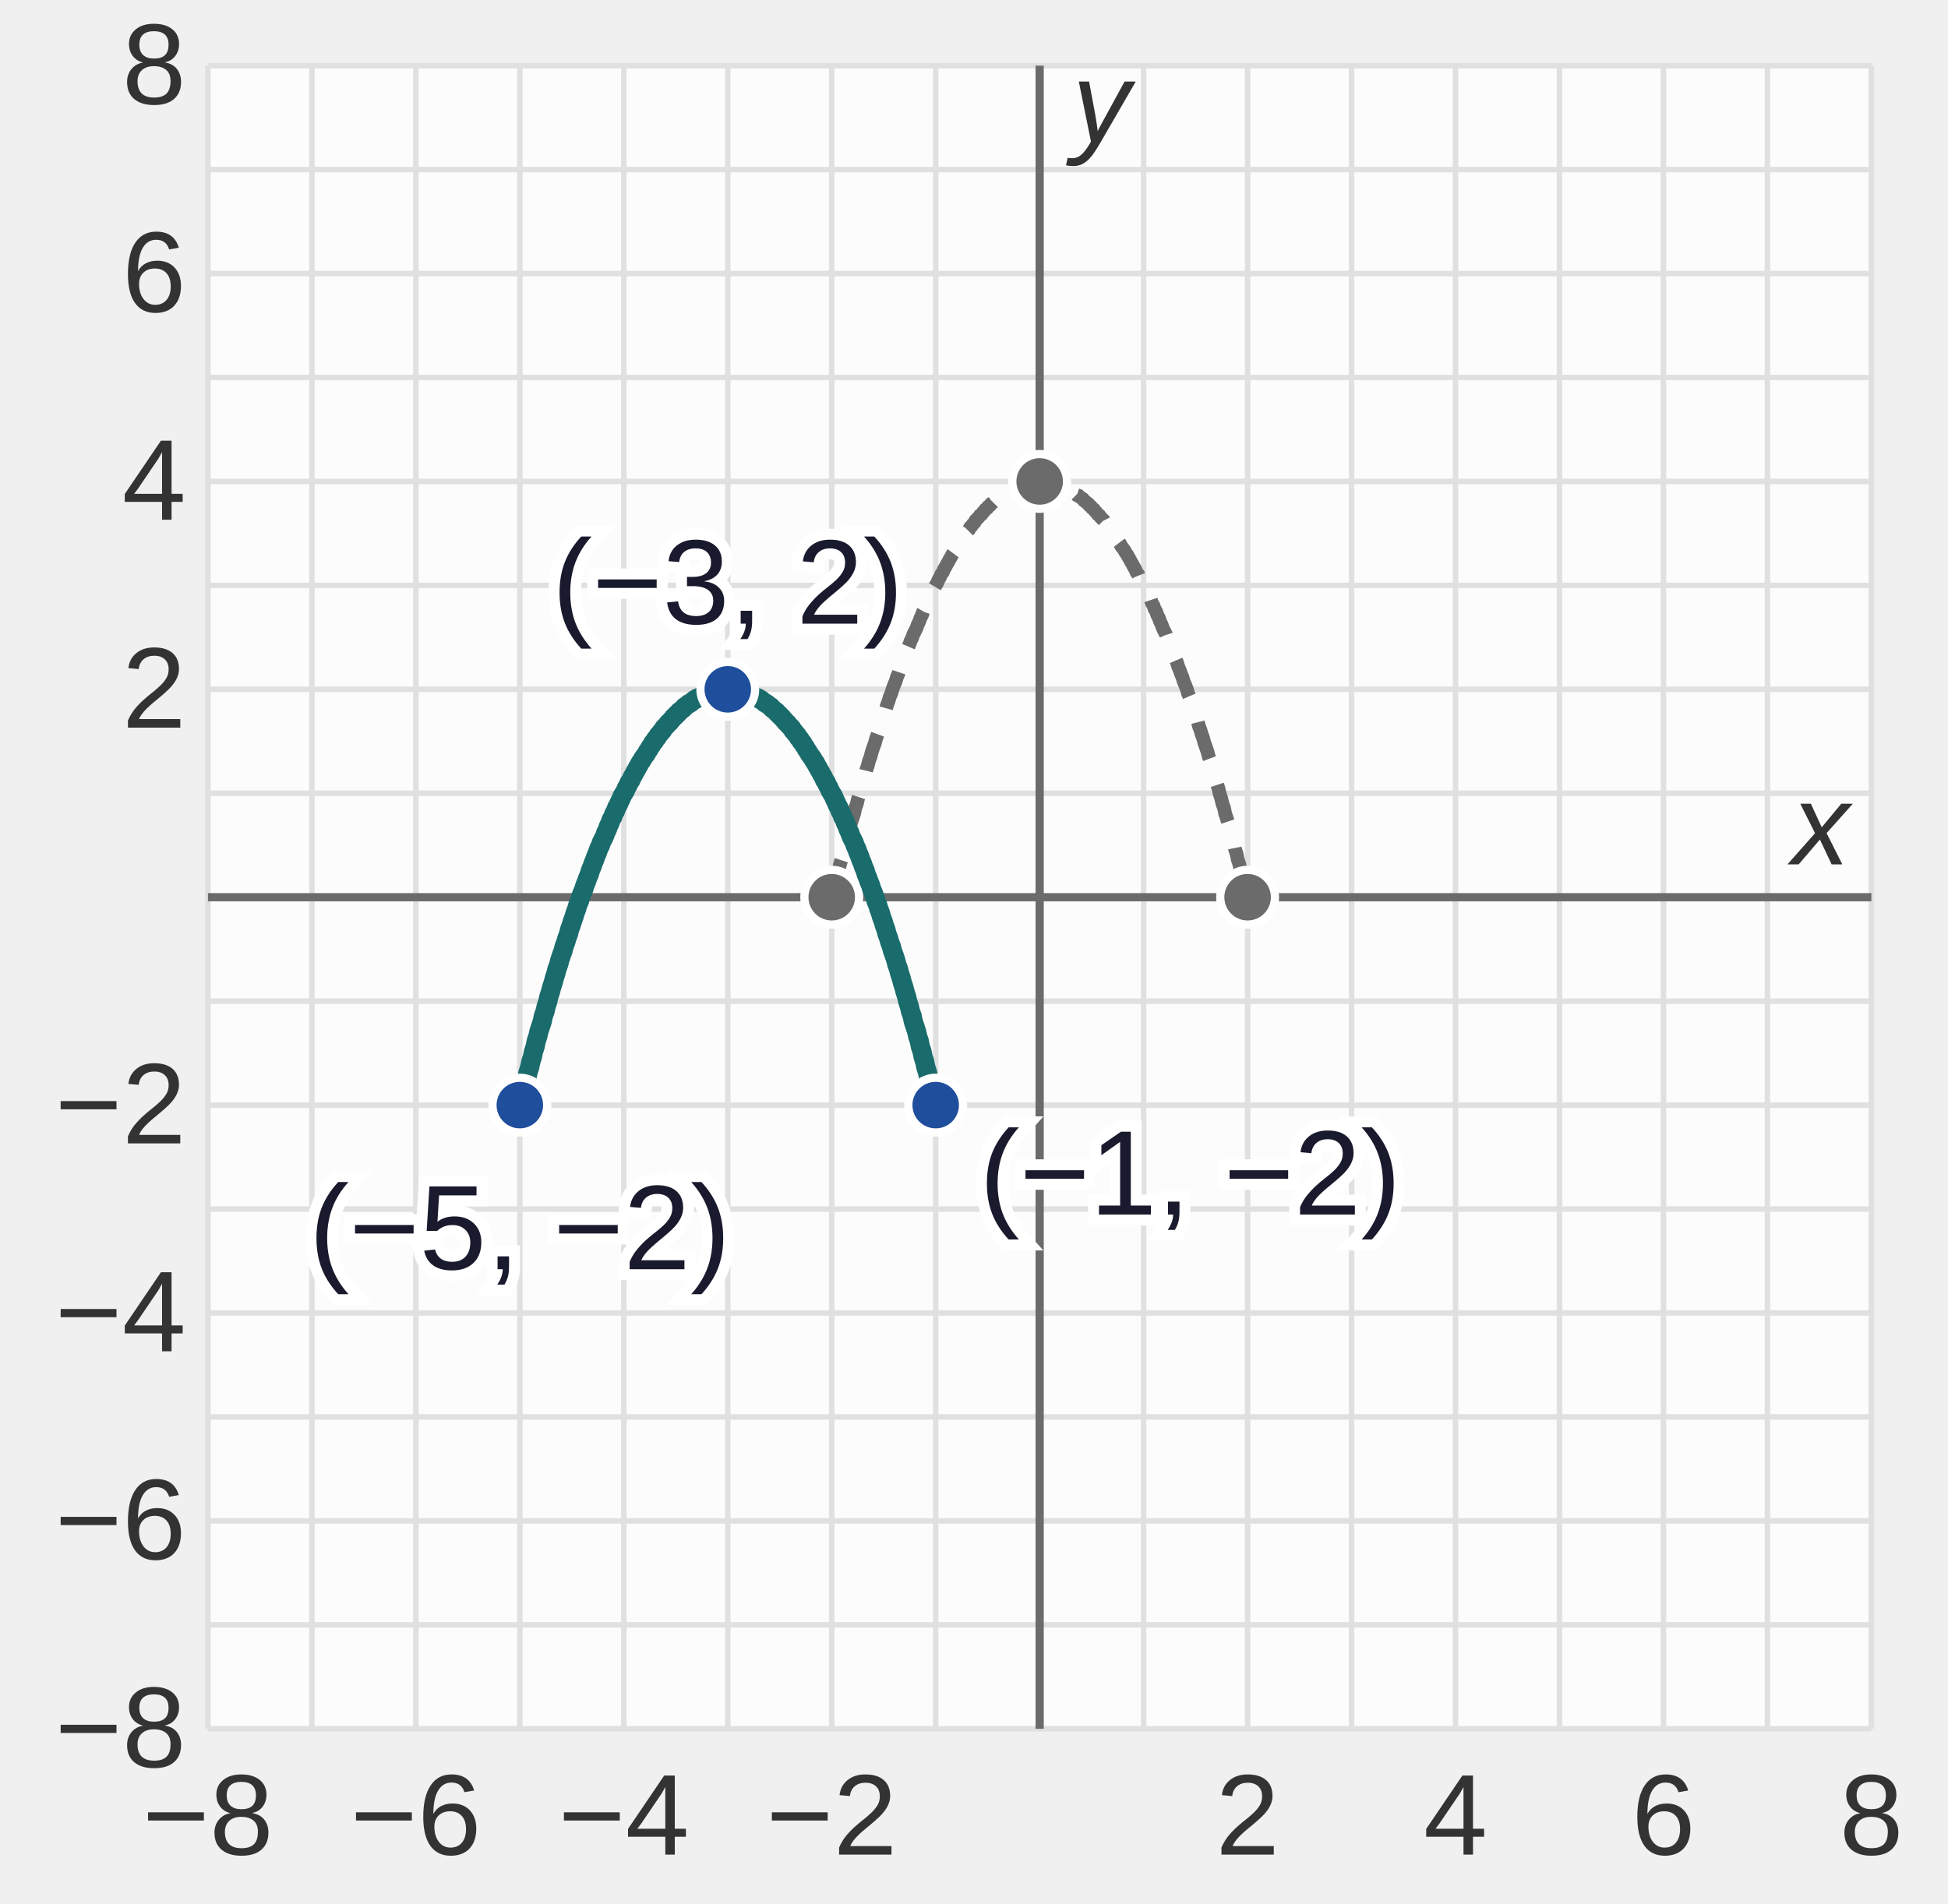
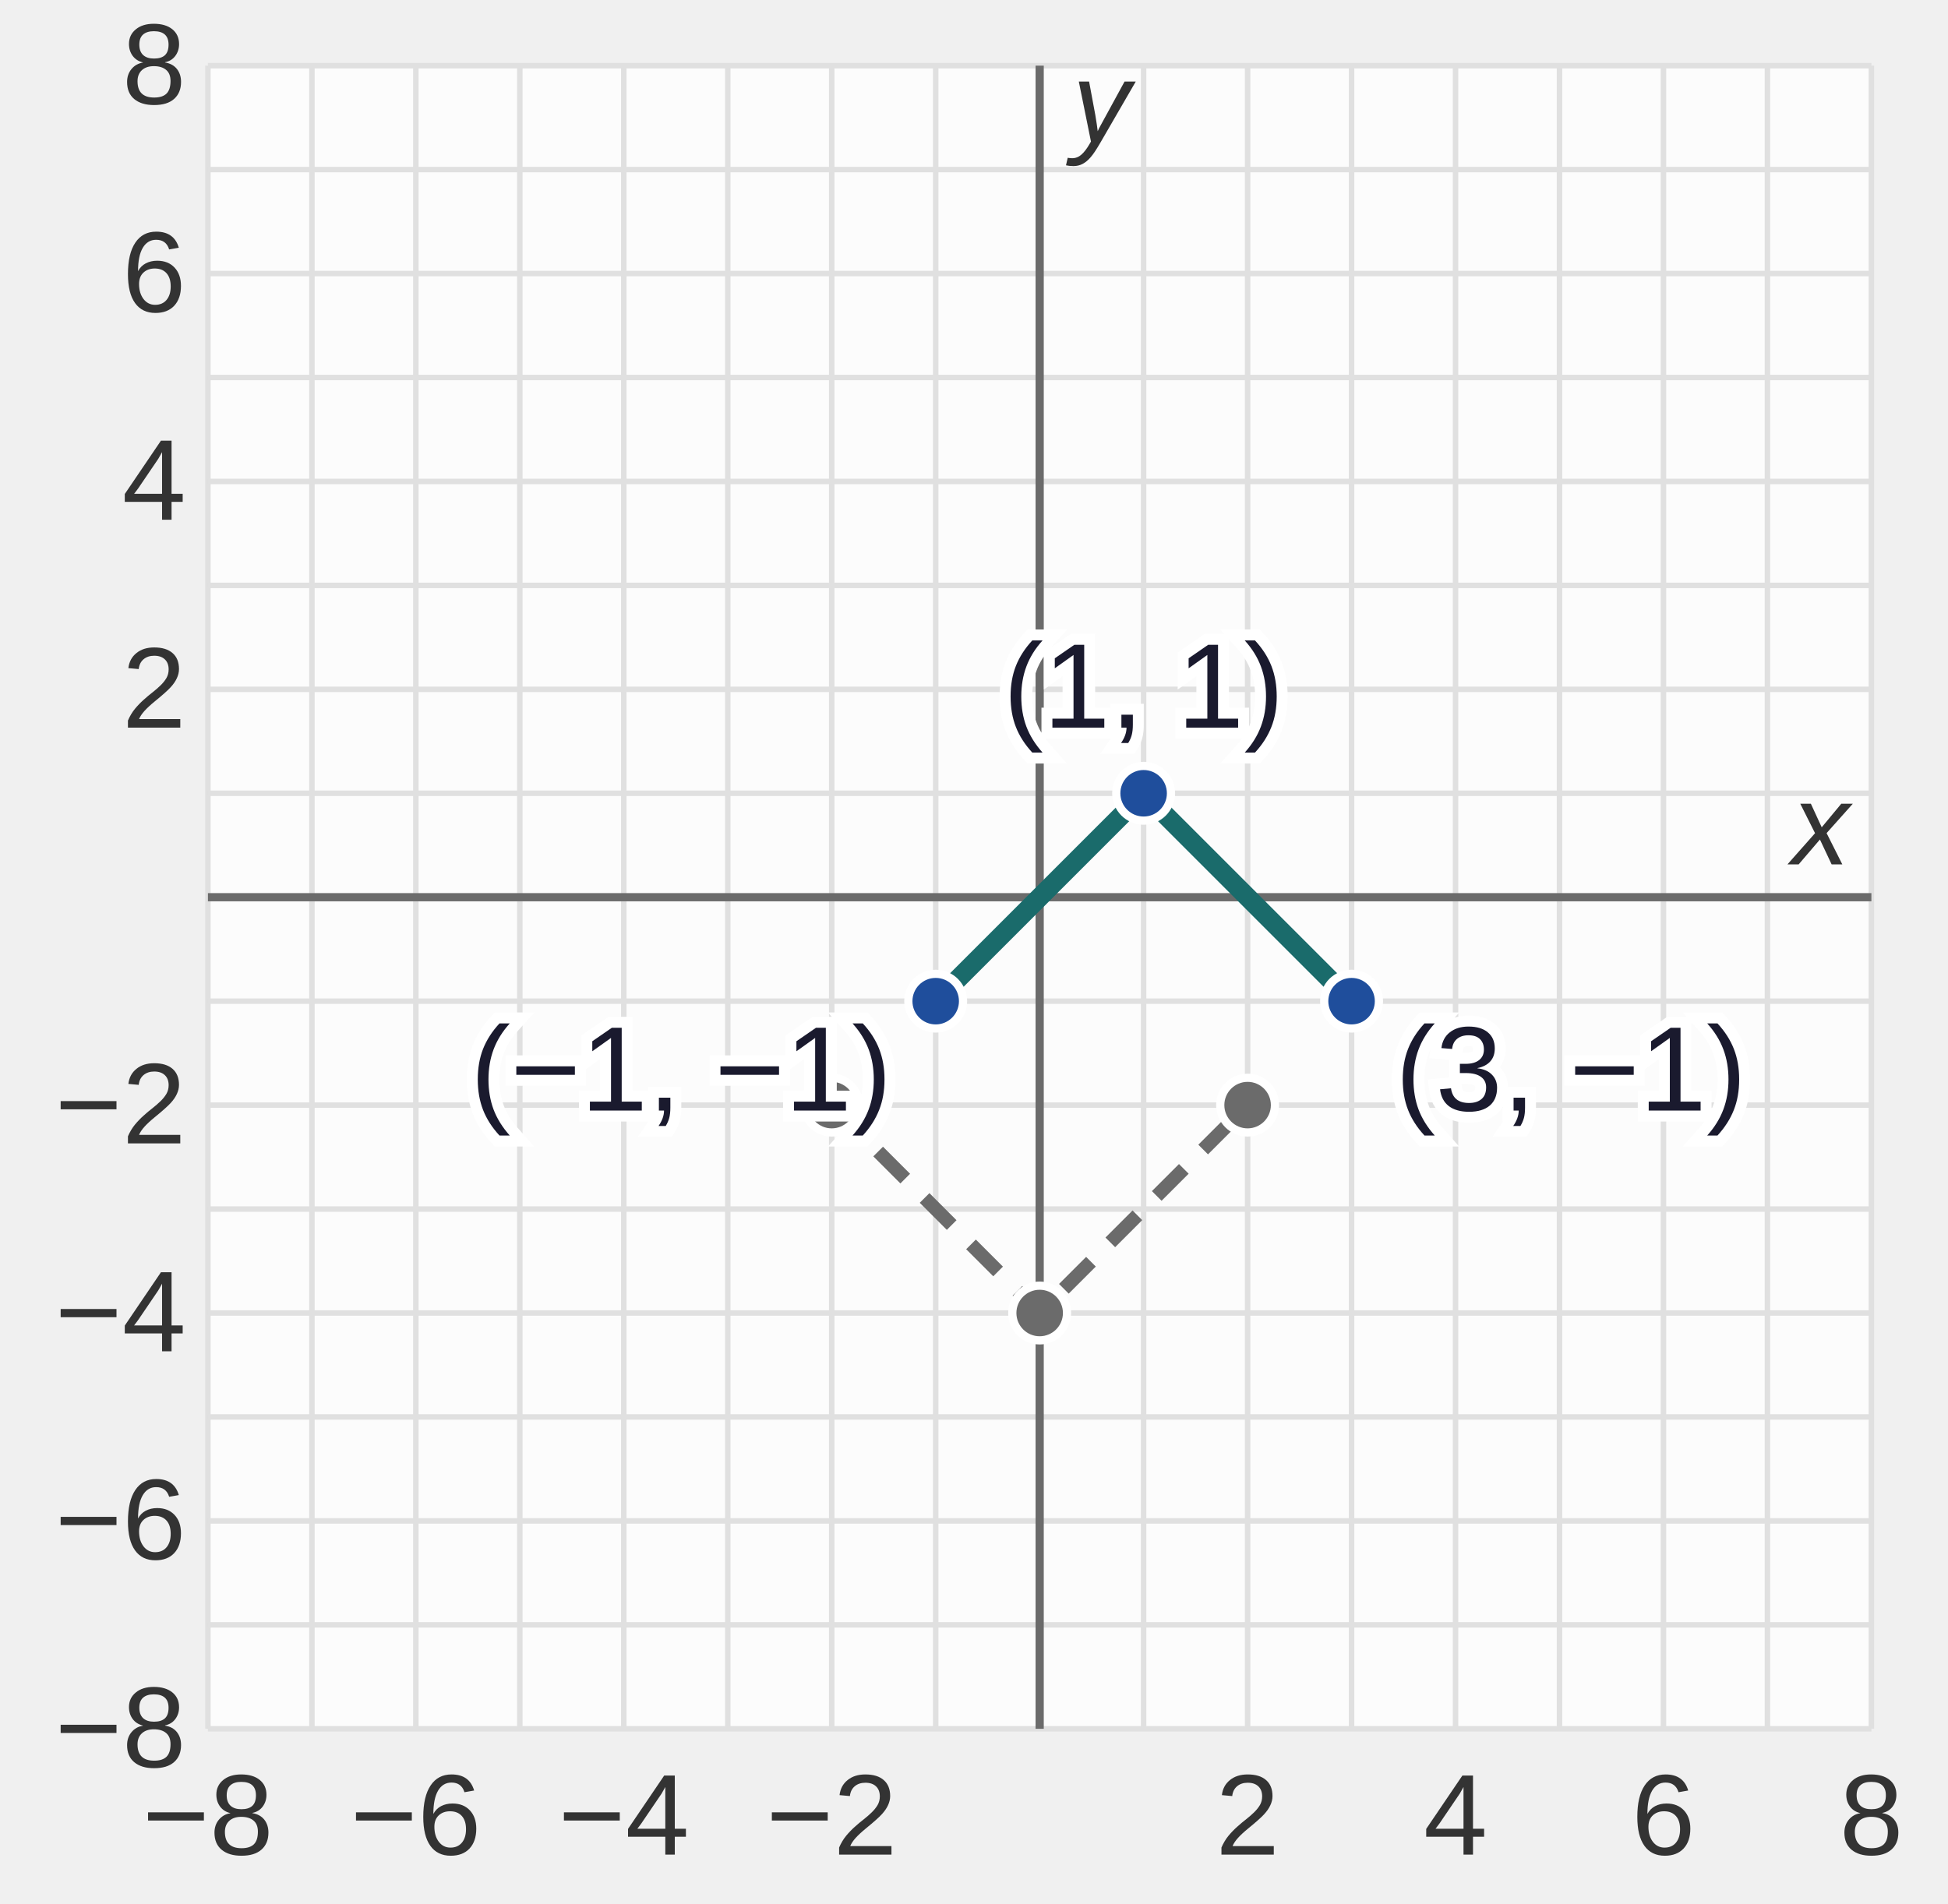
<svg viewBox="0 0 356 348" font-family="Arial, Helvetica, sans-serif" font-size="21">
  <rect x="38" y="12" width="304" height="304" fill="#fcfcfc" />
  <g stroke="#e0e0e0" stroke-width="1">
    <line x1="38" y1="12" x2="38" y2="316" />
    <line x1="57" y1="12" x2="57" y2="316" />
    <line x1="76" y1="12" x2="76" y2="316" />
    <line x1="95" y1="12" x2="95" y2="316" />
    <line x1="114" y1="12" x2="114" y2="316" />
    <line x1="133" y1="12" x2="133" y2="316" />
    <line x1="152" y1="12" x2="152" y2="316" />
    <line x1="171" y1="12" x2="171" y2="316" />
    <line x1="190" y1="12" x2="190" y2="316" />
    <line x1="209" y1="12" x2="209" y2="316" />
    <line x1="228" y1="12" x2="228" y2="316" />
    <line x1="247" y1="12" x2="247" y2="316" />
    <line x1="266" y1="12" x2="266" y2="316" />
    <line x1="285" y1="12" x2="285" y2="316" />
    <line x1="304" y1="12" x2="304" y2="316" />
    <line x1="323" y1="12" x2="323" y2="316" />
    <line x1="342" y1="12" x2="342" y2="316" />
    <line x1="38" y1="316" x2="342" y2="316" />
    <line x1="38" y1="297" x2="342" y2="297" />
    <line x1="38" y1="278" x2="342" y2="278" />
    <line x1="38" y1="259" x2="342" y2="259" />
    <line x1="38" y1="240" x2="342" y2="240" />
    <line x1="38" y1="221" x2="342" y2="221" />
    <line x1="38" y1="202" x2="342" y2="202" />
    <line x1="38" y1="183" x2="342" y2="183" />
    <line x1="38" y1="164" x2="342" y2="164" />
    <line x1="38" y1="145" x2="342" y2="145" />
    <line x1="38" y1="126" x2="342" y2="126" />
    <line x1="38" y1="107" x2="342" y2="107" />
    <line x1="38" y1="88" x2="342" y2="88" />
    <line x1="38" y1="69" x2="342" y2="69" />
    <line x1="38" y1="50" x2="342" y2="50" />
    <line x1="38" y1="31" x2="342" y2="31" />
    <line x1="38" y1="12" x2="342" y2="12" />
  </g>
  <g stroke="#6b6b6b" stroke-width="1.5">
    <line x1="38" y1="164" x2="342" y2="164" />
    <line x1="190" y1="12" x2="190" y2="316" />
  </g>
  <g fill="#333" text-anchor="middle">
    <text x="38" y="339">−8</text>
    <text x="76" y="339">−6</text>
    <text x="114" y="339">−4</text>
    <text x="152" y="339">−2</text>
    <text x="228" y="339">2</text>
    <text x="266" y="339">4</text>
    <text x="304" y="339">6</text>
    <text x="342" y="339">8</text>
  </g>
  <g fill="#333" text-anchor="end">
    <text x="34" y="323">−8</text>
    <text x="34" y="285">−6</text>
    <text x="34" y="247">−4</text>
    <text x="34" y="209">−2</text>
    <text x="34" y="133">2</text>
    <text x="34" y="95">4</text>
    <text x="34" y="57">6</text>
    <text x="34" y="19">8</text>
  </g>
  <text x="338" y="158" text-anchor="end" fill="#333" font-style="italic">x</text>
  <text x="196" y="26" fill="#333" font-style="italic">y</text>
-   <polyline points="152,164 152.3,163 152.5,162 152.8,161 153,160 153.3,159 153.5,158 153.8,157.1 154,156.1 154.3,155.2 154.5,154.2 154.8,153.3 155,152.3 155.3,151.4 155.5,150.5 155.8,149.6 156.1,148.7 156.3,147.7 156.6,146.9 156.8,146 157.1,145.1 157.3,144.2 157.6,143.3 157.8,142.5 158.1,141.6 158.3,140.8 158.6,139.9 158.8,139.1 159.1,138.3 159.3,137.5 159.6,136.6 159.9,135.8 160.1,135 160.4,134.2 160.6,133.5 160.9,132.7 161.1,131.9 161.4,131.1 161.6,130.4 161.9,129.6 162.1,128.9 162.4,128.1 162.6,127.4 162.9,126.7 163.1,126 163.4,125.2 163.7,124.5 163.9,123.8 164.2,123.1 164.4,122.5 164.7,121.8 164.9,121.1 165.2,120.4 165.4,119.8 165.7,119.1 165.9,118.5 166.2,117.8 166.4,117.2 166.7,116.6 166.9,116 167.2,115.4 167.5,114.8 167.7,114.2 168,113.6 168.2,113 168.5,112.4 168.7,111.8 169,111.3 169.2,110.7 169.5,110.2 169.7,109.6 170,109.1 170.2,108.6 170.5,108 170.7,107.5 171,107 171.3,106.5 171.5,106 171.8,105.5 172,105 172.3,104.6 172.5,104.1 172.8,103.6 173,103.2 173.3,102.7 173.5,102.3 173.8,101.8 174,101.4 174.3,101 174.5,100.6 174.8,100.2 175.1,99.8 175.3,99.4 175.6,99 175.8,98.6 176.1,98.2 176.3,97.8 176.6,97.5 176.8,97.1 177.1,96.8 177.3,96.4 177.6,96.1 177.8,95.8 178.1,95.5 178.3,95.1 178.6,94.8 178.9,94.5 179.1,94.2 179.4,94 179.6,93.7 179.9,93.4 180.1,93.1 180.4,92.9 180.6,92.6 180.9,92.4 181.1,92.1 181.4,91.9 181.6,91.7 181.9,91.5 182.1,91.2 182.4,91 182.7,90.8 182.9,90.6 183.2,90.5 183.4,90.3 183.7,90.1 183.9,89.9 184.2,89.8 184.4,89.6 184.7,89.5 184.9,89.4 185.2,89.2 185.4,89.1 185.7,89 185.9,88.9 186.2,88.8 186.5,88.7 186.7,88.6 187,88.5 187.2,88.4 187.5,88.3 187.7,88.3 188,88.2 188.2,88.2 188.5,88.1 188.7,88.1 189,88.1 189.2,88 189.5,88 189.7,88 190,88 190.3,88 190.5,88 190.8,88 191,88.1 191.3,88.1 191.5,88.1 191.8,88.2 192,88.2 192.3,88.3 192.5,88.3 192.8,88.4 193,88.5 193.3,88.6 193.5,88.7 193.8,88.8 194.1,88.9 194.3,89 194.6,89.1 194.8,89.2 195.1,89.4 195.3,89.5 195.6,89.6 195.8,89.8 196.1,89.9 196.3,90.1 196.6,90.3 196.8,90.5 197.1,90.6 197.3,90.8 197.6,91 197.9,91.2 198.1,91.5 198.4,91.7 198.6,91.9 198.9,92.1 199.1,92.4 199.4,92.6 199.6,92.9 199.9,93.1 200.1,93.4 200.4,93.7 200.6,94 200.9,94.2 201.1,94.5 201.4,94.8 201.7,95.1 201.9,95.5 202.2,95.8 202.4,96.1 202.7,96.4 202.9,96.8 203.2,97.1 203.4,97.5 203.7,97.8 203.9,98.2 204.2,98.6 204.4,99 204.7,99.4 204.9,99.8 205.2,100.2 205.5,100.6 205.7,101 206,101.4 206.2,101.8 206.5,102.3 206.7,102.7 207,103.2 207.2,103.6 207.5,104.1 207.7,104.6 208,105 208.2,105.5 208.5,106 208.7,106.5 209,107 209.3,107.5 209.5,108 209.8,108.6 210,109.1 210.3,109.6 210.5,110.2 210.8,110.7 211,111.3 211.3,111.8 211.5,112.4 211.8,113 212,113.6 212.3,114.2 212.5,114.8 212.8,115.4 213.1,116 213.3,116.6 213.6,117.2 213.8,117.8 214.1,118.5 214.3,119.1 214.6,119.8 214.8,120.4 215.1,121.1 215.3,121.8 215.6,122.5 215.8,123.1 216.1,123.8 216.3,124.5 216.6,125.2 216.9,126 217.1,126.7 217.4,127.4 217.6,128.1 217.9,128.9 218.1,129.6 218.4,130.4 218.6,131.1 218.9,131.9 219.1,132.7 219.4,133.5 219.6,134.2 219.9,135 220.1,135.8 220.4,136.6 220.7,137.5 220.9,138.3 221.2,139.1 221.4,139.9 221.7,140.8 221.9,141.6 222.2,142.5 222.4,143.3 222.7,144.2 222.9,145.1 223.2,146 223.4,146.9 223.7,147.7 223.9,148.7 224.2,149.6 224.5,150.5 224.7,151.4 225,152.3 225.2,153.3 225.5,154.2 225.7,155.2 226,156.1 226.2,157.1 226.5,158 226.7,159 227,160 227.2,161 227.5,162 227.7,163 228,164" fill="none" stroke="#6b6b6b" stroke-width="2.5" stroke-dasharray="7 5" />
-   <circle cx="152" cy="164" r="5" fill="#6b6b6b" stroke="#fff" stroke-width="1.5" />
-   <circle cx="190" cy="88" r="5" fill="#6b6b6b" stroke="#fff" stroke-width="1.5" />
-   <circle cx="228" cy="164" r="5" fill="#6b6b6b" stroke="#fff" stroke-width="1.5" />
-   <polyline points="95,202 95.3,201 95.5,200 95.8,199 96,198 96.3,197 96.5,196 96.8,195.1 97,194.1 97.3,193.2 97.5,192.2 97.8,191.3 98,190.3 98.3,189.4 98.5,188.5 98.8,187.6 99.1,186.7 99.3,185.7 99.6,184.9 99.8,184 100.1,183.1 100.3,182.2 100.6,181.3 100.8,180.5 101.1,179.6 101.3,178.8 101.6,177.9 101.8,177.1 102.1,176.3 102.3,175.5 102.6,174.6 102.9,173.8 103.1,173 103.4,172.2 103.6,171.5 103.9,170.7 104.1,169.9 104.4,169.1 104.6,168.4 104.9,167.6 105.1,166.9 105.4,166.1 105.6,165.4 105.9,164.7 106.1,164 106.4,163.2 106.7,162.5 106.9,161.8 107.2,161.1 107.4,160.5 107.7,159.8 107.9,159.1 108.2,158.4 108.4,157.8 108.7,157.1 108.9,156.5 109.2,155.8 109.4,155.2 109.7,154.6 109.9,154 110.2,153.4 110.5,152.8 110.7,152.2 111,151.6 111.2,151 111.5,150.4 111.7,149.8 112,149.3 112.2,148.7 112.5,148.2 112.7,147.6 113,147.1 113.2,146.6 113.5,146 113.7,145.5 114,145 114.3,144.5 114.5,144 114.8,143.5 115,143 115.3,142.6 115.5,142.1 115.8,141.6 116,141.2 116.3,140.7 116.5,140.3 116.8,139.8 117,139.4 117.3,139 117.5,138.6 117.8,138.2 118.1,137.8 118.3,137.4 118.6,137 118.8,136.6 119.1,136.2 119.3,135.8 119.6,135.5 119.8,135.1 120.1,134.8 120.3,134.4 120.6,134.1 120.8,133.8 121.1,133.5 121.3,133.1 121.6,132.8 121.9,132.5 122.1,132.2 122.4,132 122.6,131.7 122.9,131.4 123.1,131.1 123.4,130.9 123.6,130.6 123.9,130.4 124.1,130.1 124.4,129.9 124.6,129.7 124.9,129.5 125.1,129.2 125.4,129 125.7,128.8 125.9,128.6 126.2,128.5 126.4,128.3 126.7,128.1 126.9,127.9 127.2,127.8 127.4,127.6 127.7,127.5 127.9,127.4 128.2,127.2 128.4,127.1 128.7,127 128.9,126.9 129.2,126.8 129.5,126.7 129.7,126.6 130,126.5 130.2,126.4 130.5,126.3 130.7,126.3 131,126.2 131.2,126.2 131.5,126.1 131.7,126.1 132,126.1 132.2,126 132.5,126 132.7,126 133,126 133.3,126 133.5,126 133.8,126 134,126.1 134.3,126.1 134.5,126.1 134.8,126.2 135,126.2 135.3,126.3 135.5,126.3 135.8,126.4 136,126.5 136.3,126.6 136.5,126.7 136.8,126.8 137.1,126.9 137.3,127 137.6,127.1 137.8,127.2 138.1,127.4 138.3,127.5 138.6,127.6 138.8,127.8 139.1,127.9 139.3,128.1 139.6,128.3 139.8,128.5 140.1,128.6 140.3,128.8 140.6,129 140.9,129.2 141.1,129.5 141.4,129.7 141.6,129.9 141.9,130.1 142.1,130.4 142.4,130.6 142.6,130.9 142.9,131.1 143.1,131.4 143.4,131.7 143.6,132 143.9,132.2 144.1,132.5 144.4,132.8 144.7,133.1 144.9,133.5 145.2,133.8 145.4,134.1 145.7,134.4 145.9,134.8 146.2,135.1 146.4,135.5 146.7,135.8 146.9,136.2 147.2,136.6 147.4,137 147.7,137.4 147.9,137.8 148.2,138.2 148.5,138.6 148.7,139 149,139.4 149.2,139.8 149.5,140.3 149.7,140.7 150,141.2 150.2,141.6 150.5,142.1 150.7,142.6 151,143 151.2,143.5 151.5,144 151.7,144.5 152,145 152.3,145.5 152.5,146 152.8,146.6 153,147.1 153.3,147.6 153.5,148.2 153.8,148.7 154,149.3 154.3,149.8 154.5,150.4 154.8,151 155,151.6 155.3,152.2 155.5,152.8 155.8,153.4 156.1,154 156.3,154.6 156.6,155.2 156.8,155.8 157.1,156.5 157.3,157.1 157.6,157.8 157.8,158.4 158.1,159.1 158.3,159.8 158.6,160.5 158.8,161.1 159.1,161.8 159.3,162.5 159.6,163.2 159.9,164 160.1,164.7 160.4,165.4 160.6,166.1 160.9,166.9 161.1,167.6 161.4,168.4 161.6,169.1 161.9,169.9 162.1,170.7 162.4,171.5 162.6,172.2 162.9,173 163.1,173.8 163.4,174.6 163.7,175.5 163.9,176.3 164.2,177.1 164.4,177.9 164.7,178.8 164.9,179.6 165.2,180.5 165.4,181.3 165.7,182.2 165.9,183.1 166.2,184 166.4,184.9 166.7,185.7 166.9,186.7 167.2,187.6 167.5,188.5 167.7,189.4 168,190.3 168.2,191.3 168.5,192.2 168.7,193.2 169,194.1 169.2,195.1 169.5,196 169.7,197 170,198 170.2,199 170.5,200 170.7,201 171,202" fill="none" stroke="#1a6b6b" stroke-width="3.5" stroke-linejoin="round" />
-   <circle cx="95" cy="202" r="5" fill="#1f4e9c" stroke="#fff" stroke-width="1.5" />
-   <text x="95" y="232" text-anchor="middle" fill="#1a1a2e" font-size="22" paint-order="stroke" stroke="#fff" stroke-width="4">(−5, −2)</text>
-   <circle cx="133" cy="126" r="5" fill="#1f4e9c" stroke="#fff" stroke-width="1.5" />
-   <text x="133" y="114" text-anchor="middle" fill="#1a1a2e" font-size="22" paint-order="stroke" stroke="#fff" stroke-width="4">(−3, 2)</text>
-   <circle cx="171" cy="202" r="5" fill="#1f4e9c" stroke="#fff" stroke-width="1.5" />
-   <text x="179" y="222" text-anchor="start" fill="#1a1a2e" font-size="22" paint-order="stroke" stroke="#fff" stroke-width="4">(−1, −2)</text>
+   <polyline points="152,202 152.3,202.3 152.5,202.5 152.8,202.8 153,203 153.3,203.3 153.5,203.5 153.8,203.8 154,204 154.3,204.3 154.5,204.5 154.8,204.8 155,205 155.3,205.3 155.5,205.5 155.8,205.8 156.1,206.1 156.3,206.3 156.6,206.6 156.8,206.8 157.1,207.1 157.3,207.3 157.6,207.6 157.8,207.8 158.1,208.1 158.3,208.3 158.6,208.6 158.8,208.8 159.1,209.1 159.3,209.3 159.6,209.6 159.9,209.9 160.1,210.1 160.4,210.4 160.6,210.6 160.9,210.9 161.1,211.1 161.4,211.4 161.6,211.6 161.9,211.9 162.1,212.1 162.4,212.4 162.6,212.6 162.9,212.9 163.1,213.1 163.4,213.4 163.7,213.7 163.9,213.9 164.2,214.2 164.4,214.4 164.7,214.7 164.9,214.9 165.2,215.2 165.4,215.4 165.7,215.7 165.9,215.9 166.2,216.2 166.4,216.4 166.7,216.7 166.9,216.9 167.2,217.2 167.5,217.5 167.7,217.7 168,218 168.2,218.2 168.5,218.5 168.7,218.7 169,219 169.2,219.2 169.5,219.5 169.7,219.7 170,220 170.2,220.2 170.5,220.5 170.7,220.7 171,221 171.3,221.3 171.5,221.5 171.8,221.8 172,222 172.3,222.3 172.5,222.5 172.8,222.8 173,223 173.3,223.3 173.5,223.5 173.8,223.8 174,224 174.3,224.3 174.5,224.5 174.8,224.8 175.1,225.1 175.3,225.3 175.6,225.6 175.8,225.8 176.1,226.1 176.3,226.3 176.6,226.6 176.8,226.8 177.1,227.1 177.3,227.3 177.6,227.6 177.8,227.8 178.1,228.1 178.3,228.3 178.6,228.6 178.9,228.9 179.1,229.1 179.4,229.4 179.6,229.6 179.9,229.9 180.1,230.1 180.4,230.4 180.6,230.6 180.9,230.9 181.1,231.1 181.4,231.4 181.6,231.6 181.9,231.9 182.1,232.1 182.4,232.4 182.7,232.7 182.9,232.9 183.2,233.2 183.4,233.4 183.7,233.7 183.9,233.9 184.2,234.2 184.4,234.4 184.7,234.7 184.9,234.9 185.2,235.2 185.4,235.4 185.7,235.7 185.9,235.9 186.2,236.2 186.5,236.5 186.7,236.7 187,237 187.2,237.2 187.5,237.5 187.7,237.7 188,238 188.2,238.2 188.5,238.5 188.7,238.7 189,239 189.2,239.2 189.5,239.5 189.7,239.7 190,240 190.3,239.7 190.5,239.5 190.8,239.2 191,239 191.3,238.7 191.5,238.5 191.8,238.2 192,238 192.3,237.7 192.5,237.5 192.8,237.2 193,237 193.3,236.7 193.5,236.5 193.8,236.2 194.1,235.9 194.3,235.7 194.6,235.4 194.8,235.2 195.1,234.9 195.3,234.7 195.6,234.4 195.8,234.2 196.1,233.9 196.3,233.7 196.6,233.4 196.8,233.2 197.1,232.9 197.3,232.7 197.6,232.4 197.9,232.1 198.1,231.9 198.4,231.6 198.6,231.4 198.9,231.1 199.1,230.9 199.4,230.6 199.6,230.4 199.9,230.1 200.1,229.9 200.4,229.6 200.6,229.4 200.9,229.1 201.1,228.9 201.4,228.6 201.7,228.3 201.9,228.1 202.2,227.8 202.4,227.6 202.7,227.3 202.9,227.1 203.2,226.8 203.4,226.6 203.7,226.3 203.9,226.1 204.2,225.8 204.4,225.6 204.7,225.3 204.9,225.1 205.2,224.8 205.5,224.5 205.7,224.3 206,224 206.2,223.8 206.5,223.5 206.7,223.3 207,223 207.2,222.8 207.5,222.5 207.7,222.3 208,222 208.2,221.8 208.5,221.5 208.7,221.3 209,221 209.3,220.7 209.5,220.5 209.8,220.2 210,220 210.3,219.7 210.5,219.5 210.8,219.2 211,219 211.3,218.7 211.5,218.5 211.8,218.2 212,218 212.3,217.7 212.5,217.5 212.8,217.2 213.1,216.9 213.3,216.7 213.6,216.4 213.8,216.2 214.1,215.9 214.3,215.7 214.6,215.4 214.8,215.2 215.1,214.9 215.3,214.7 215.6,214.4 215.8,214.2 216.1,213.9 216.3,213.7 216.6,213.4 216.9,213.1 217.1,212.9 217.4,212.6 217.6,212.4 217.9,212.1 218.1,211.9 218.4,211.6 218.6,211.4 218.9,211.1 219.1,210.9 219.4,210.6 219.6,210.4 219.9,210.1 220.1,209.9 220.4,209.6 220.7,209.3 220.9,209.1 221.2,208.8 221.4,208.6 221.7,208.3 221.9,208.1 222.2,207.8 222.4,207.6 222.7,207.3 222.9,207.1 223.2,206.8 223.4,206.6 223.7,206.3 223.9,206.1 224.2,205.8 224.5,205.5 224.7,205.3 225,205 225.2,204.8 225.5,204.5 225.7,204.3 226,204 226.2,203.8 226.5,203.5 226.7,203.3 227,203 227.2,202.8 227.5,202.5 227.7,202.3 228,202" fill="none" stroke="#6b6b6b" stroke-width="2.5" stroke-dasharray="7 5" />
+   <circle cx="152" cy="202" r="5" fill="#6b6b6b" stroke="#fff" stroke-width="1.5" />
+   <circle cx="190" cy="240" r="5" fill="#6b6b6b" stroke="#fff" stroke-width="1.5" />
+   <circle cx="228" cy="202" r="5" fill="#6b6b6b" stroke="#fff" stroke-width="1.5" />
+   <polyline points="171,183 171.3,182.7 171.5,182.5 171.8,182.2 172,182 172.3,181.7 172.5,181.5 172.8,181.2 173,181 173.3,180.7 173.5,180.5 173.8,180.2 174,180 174.3,179.7 174.5,179.5 174.8,179.2 175.1,178.9 175.3,178.7 175.6,178.4 175.8,178.2 176.1,177.9 176.3,177.7 176.6,177.4 176.8,177.2 177.1,176.9 177.3,176.7 177.6,176.4 177.8,176.2 178.1,175.9 178.3,175.7 178.6,175.4 178.9,175.1 179.1,174.9 179.4,174.6 179.6,174.4 179.9,174.1 180.1,173.9 180.4,173.6 180.6,173.4 180.9,173.1 181.1,172.9 181.4,172.6 181.6,172.4 181.9,172.1 182.1,171.9 182.4,171.6 182.7,171.3 182.9,171.1 183.2,170.8 183.4,170.6 183.7,170.3 183.9,170.1 184.2,169.8 184.4,169.6 184.7,169.3 184.9,169.1 185.2,168.8 185.4,168.6 185.7,168.3 185.9,168.1 186.2,167.8 186.5,167.5 186.7,167.3 187,167 187.2,166.8 187.5,166.5 187.7,166.3 188,166 188.2,165.8 188.5,165.5 188.7,165.3 189,165 189.2,164.8 189.5,164.5 189.7,164.3 190,164 190.3,163.7 190.5,163.5 190.8,163.2 191,163 191.3,162.7 191.5,162.5 191.8,162.2 192,162 192.3,161.7 192.5,161.5 192.8,161.2 193,161 193.3,160.7 193.5,160.5 193.8,160.2 194.1,159.9 194.3,159.7 194.6,159.4 194.8,159.2 195.1,158.9 195.3,158.7 195.6,158.4 195.8,158.2 196.1,157.9 196.3,157.7 196.6,157.4 196.8,157.2 197.1,156.9 197.3,156.7 197.6,156.4 197.9,156.1 198.1,155.9 198.4,155.6 198.6,155.4 198.9,155.1 199.1,154.9 199.4,154.6 199.6,154.4 199.9,154.1 200.1,153.9 200.4,153.6 200.6,153.4 200.9,153.1 201.1,152.9 201.4,152.6 201.7,152.3 201.9,152.1 202.2,151.8 202.4,151.6 202.7,151.3 202.9,151.1 203.2,150.8 203.4,150.6 203.7,150.3 203.9,150.1 204.2,149.8 204.4,149.6 204.7,149.3 204.9,149.1 205.2,148.8 205.5,148.5 205.7,148.3 206,148 206.2,147.8 206.5,147.5 206.7,147.3 207,147 207.2,146.8 207.5,146.5 207.7,146.3 208,146 208.2,145.8 208.5,145.5 208.7,145.3 209,145 209.3,145.3 209.5,145.5 209.8,145.8 210,146 210.3,146.3 210.5,146.5 210.8,146.8 211,147 211.3,147.3 211.5,147.5 211.8,147.8 212,148 212.3,148.3 212.5,148.5 212.8,148.8 213.1,149.1 213.3,149.3 213.6,149.6 213.8,149.8 214.1,150.1 214.3,150.3 214.6,150.6 214.8,150.8 215.1,151.1 215.3,151.3 215.6,151.6 215.8,151.8 216.1,152.1 216.3,152.3 216.6,152.6 216.9,152.9 217.1,153.1 217.4,153.4 217.6,153.6 217.9,153.9 218.1,154.1 218.4,154.4 218.6,154.6 218.9,154.9 219.1,155.1 219.4,155.4 219.6,155.6 219.9,155.9 220.1,156.1 220.4,156.4 220.7,156.7 220.9,156.9 221.2,157.2 221.4,157.4 221.7,157.7 221.9,157.9 222.2,158.2 222.4,158.4 222.7,158.7 222.9,158.9 223.2,159.2 223.4,159.4 223.7,159.7 223.9,159.9 224.2,160.2 224.5,160.5 224.7,160.7 225,161 225.2,161.2 225.5,161.5 225.7,161.7 226,162 226.2,162.2 226.5,162.5 226.7,162.7 227,163 227.2,163.2 227.5,163.5 227.7,163.7 228,164 228.3,164.3 228.5,164.5 228.8,164.8 229,165 229.3,165.3 229.5,165.5 229.8,165.8 230,166 230.3,166.3 230.5,166.5 230.8,166.8 231,167 231.3,167.3 231.5,167.5 231.8,167.8 232.1,168.1 232.3,168.3 232.6,168.6 232.8,168.8 233.1,169.1 233.3,169.3 233.6,169.6 233.8,169.8 234.1,170.1 234.3,170.3 234.6,170.6 234.8,170.8 235.1,171.1 235.3,171.3 235.6,171.6 235.9,171.9 236.1,172.1 236.4,172.4 236.6,172.6 236.9,172.9 237.1,173.1 237.4,173.4 237.6,173.6 237.9,173.9 238.1,174.1 238.4,174.4 238.6,174.6 238.9,174.9 239.1,175.1 239.4,175.4 239.7,175.7 239.9,175.9 240.2,176.2 240.4,176.4 240.7,176.7 240.9,176.9 241.2,177.2 241.4,177.4 241.7,177.7 241.9,177.9 242.2,178.2 242.4,178.4 242.7,178.7 242.9,178.9 243.2,179.2 243.5,179.5 243.7,179.7 244,180 244.2,180.2 244.5,180.5 244.7,180.7 245,181 245.2,181.2 245.5,181.5 245.7,181.7 246,182 246.2,182.2 246.5,182.5 246.7,182.7 247,183" fill="none" stroke="#1a6b6b" stroke-width="3.5" stroke-linejoin="round" />
+   <circle cx="171" cy="183" r="5" fill="#1f4e9c" stroke="#fff" stroke-width="1.5" />
+   <text x="163" y="203" text-anchor="end" fill="#1a1a2e" font-size="22" paint-order="stroke" stroke="#fff" stroke-width="4">(−1, −1)</text>
+   <circle cx="209" cy="145" r="5" fill="#1f4e9c" stroke="#fff" stroke-width="1.5" />
+   <text x="209" y="133" text-anchor="middle" fill="#1a1a2e" font-size="22" paint-order="stroke" stroke="#fff" stroke-width="4">(1, 1)</text>
+   <circle cx="247" cy="183" r="5" fill="#1f4e9c" stroke="#fff" stroke-width="1.5" />
+   <text x="255" y="203" text-anchor="start" fill="#1a1a2e" font-size="22" paint-order="stroke" stroke="#fff" stroke-width="4">(3, −1)</text>
</svg>
